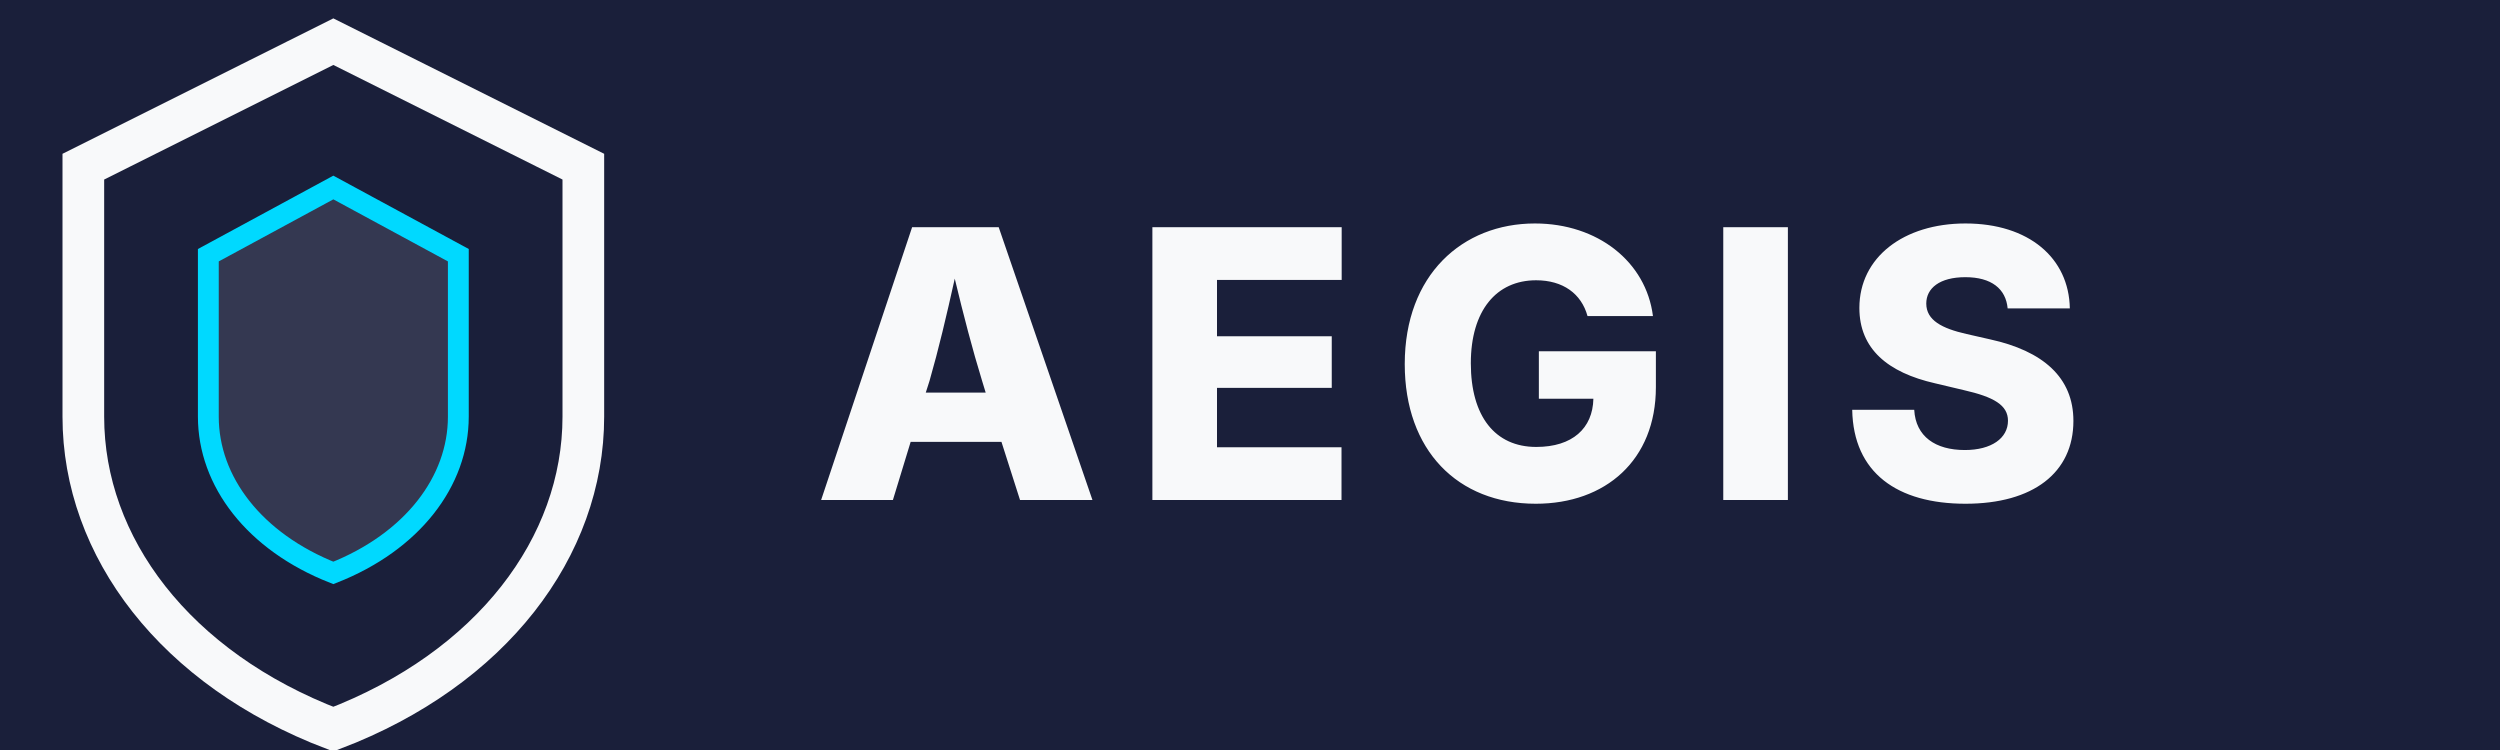
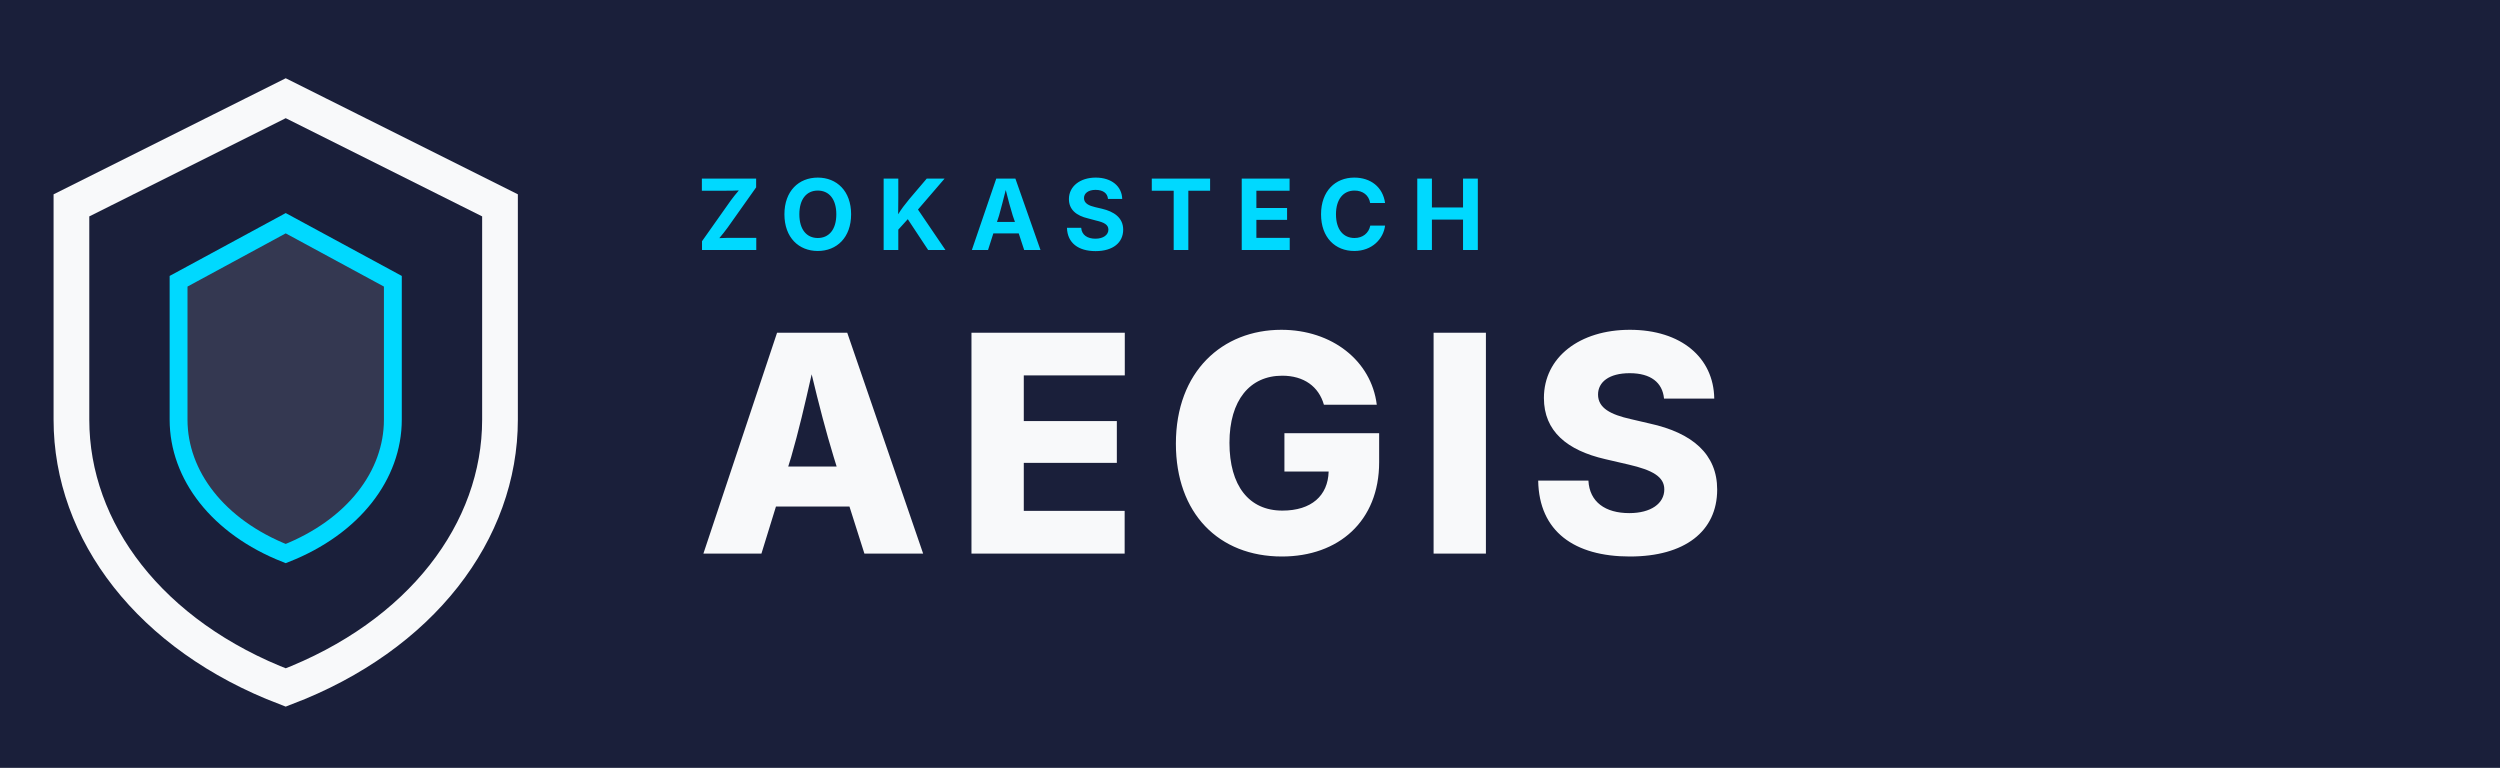
- <svg xmlns="http://www.w3.org/2000/svg" viewBox="0 0 240 72" fill="none" aria-label="AEGIS">
-   <rect width="240" height="72" fill="#1a1f3a" />
-   <g>
+ <svg xmlns="http://www.w3.org/2000/svg" viewBox="0 0 280 86" fill="none" aria-label="Zokastech AEGIS">
+   <rect width="280" height="86" fill="#1a1f3a" />
+   <g transform="translate(0,7)">
    <path d="M32 4 8 16v24c0 12.5 8.8 24.2 24 30 15.2-5.8 24-17.5 24-30V16L32 4Z" stroke="#f8f9fa" stroke-width="4" stroke-linejoin="miter" fill="none" />
    <path d="M32 18 20 24.5V40c0 6.2 4.4 12 12 15 7.6-3 12-8.8 12-15V24.5L32 18Z" fill="#f8f9fa" fill-opacity="0.12" stroke="#00d9ff" stroke-width="2" stroke-linejoin="miter" />
  </g>
-   <text x="78" y="48" font-family="Inter Tight, Inter, system-ui, sans-serif" font-size="36" font-weight="800" letter-spacing="0.08em" fill="#f8f9fa">AEGIS</text>
+   <text x="78" y="28" font-family="Inter Tight, Inter, system-ui, sans-serif" font-size="11" font-weight="700" letter-spacing="0.22em" fill="#00d9ff">ZOKASTECH</text>
+   <text x="78" y="62" font-family="Inter Tight, Inter, system-ui, sans-serif" font-size="34" font-weight="800" letter-spacing="0.08em" fill="#f8f9fa">AEGIS</text>
</svg>
